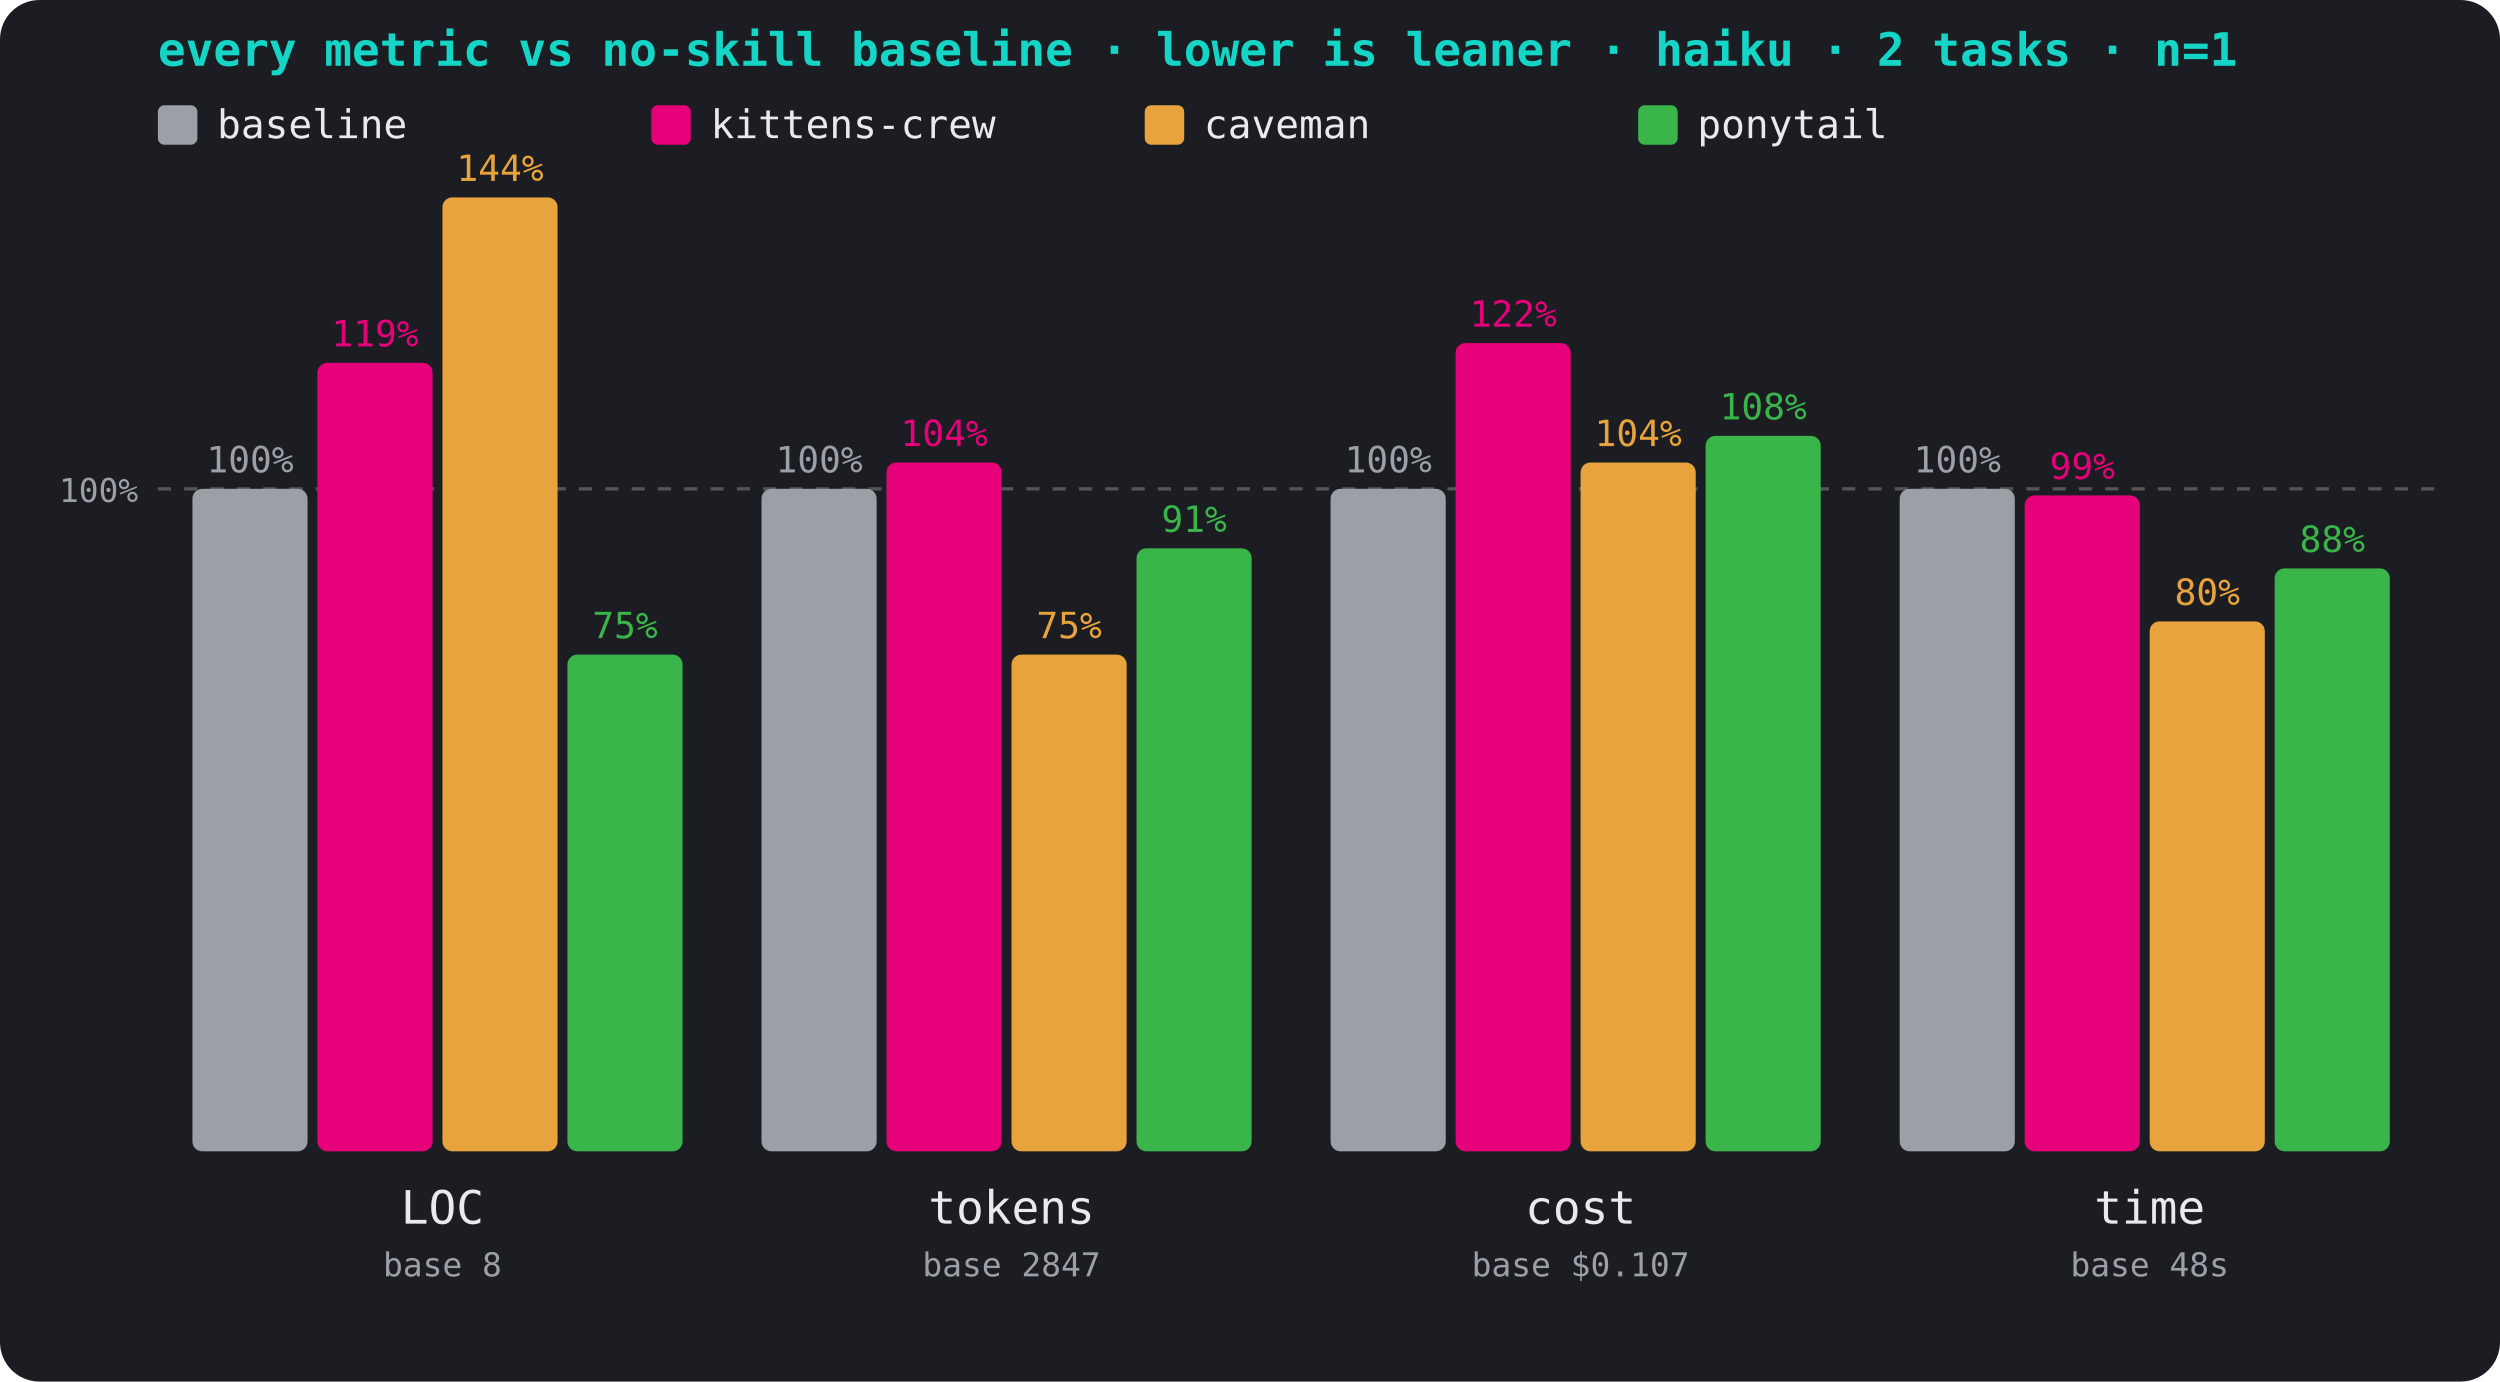
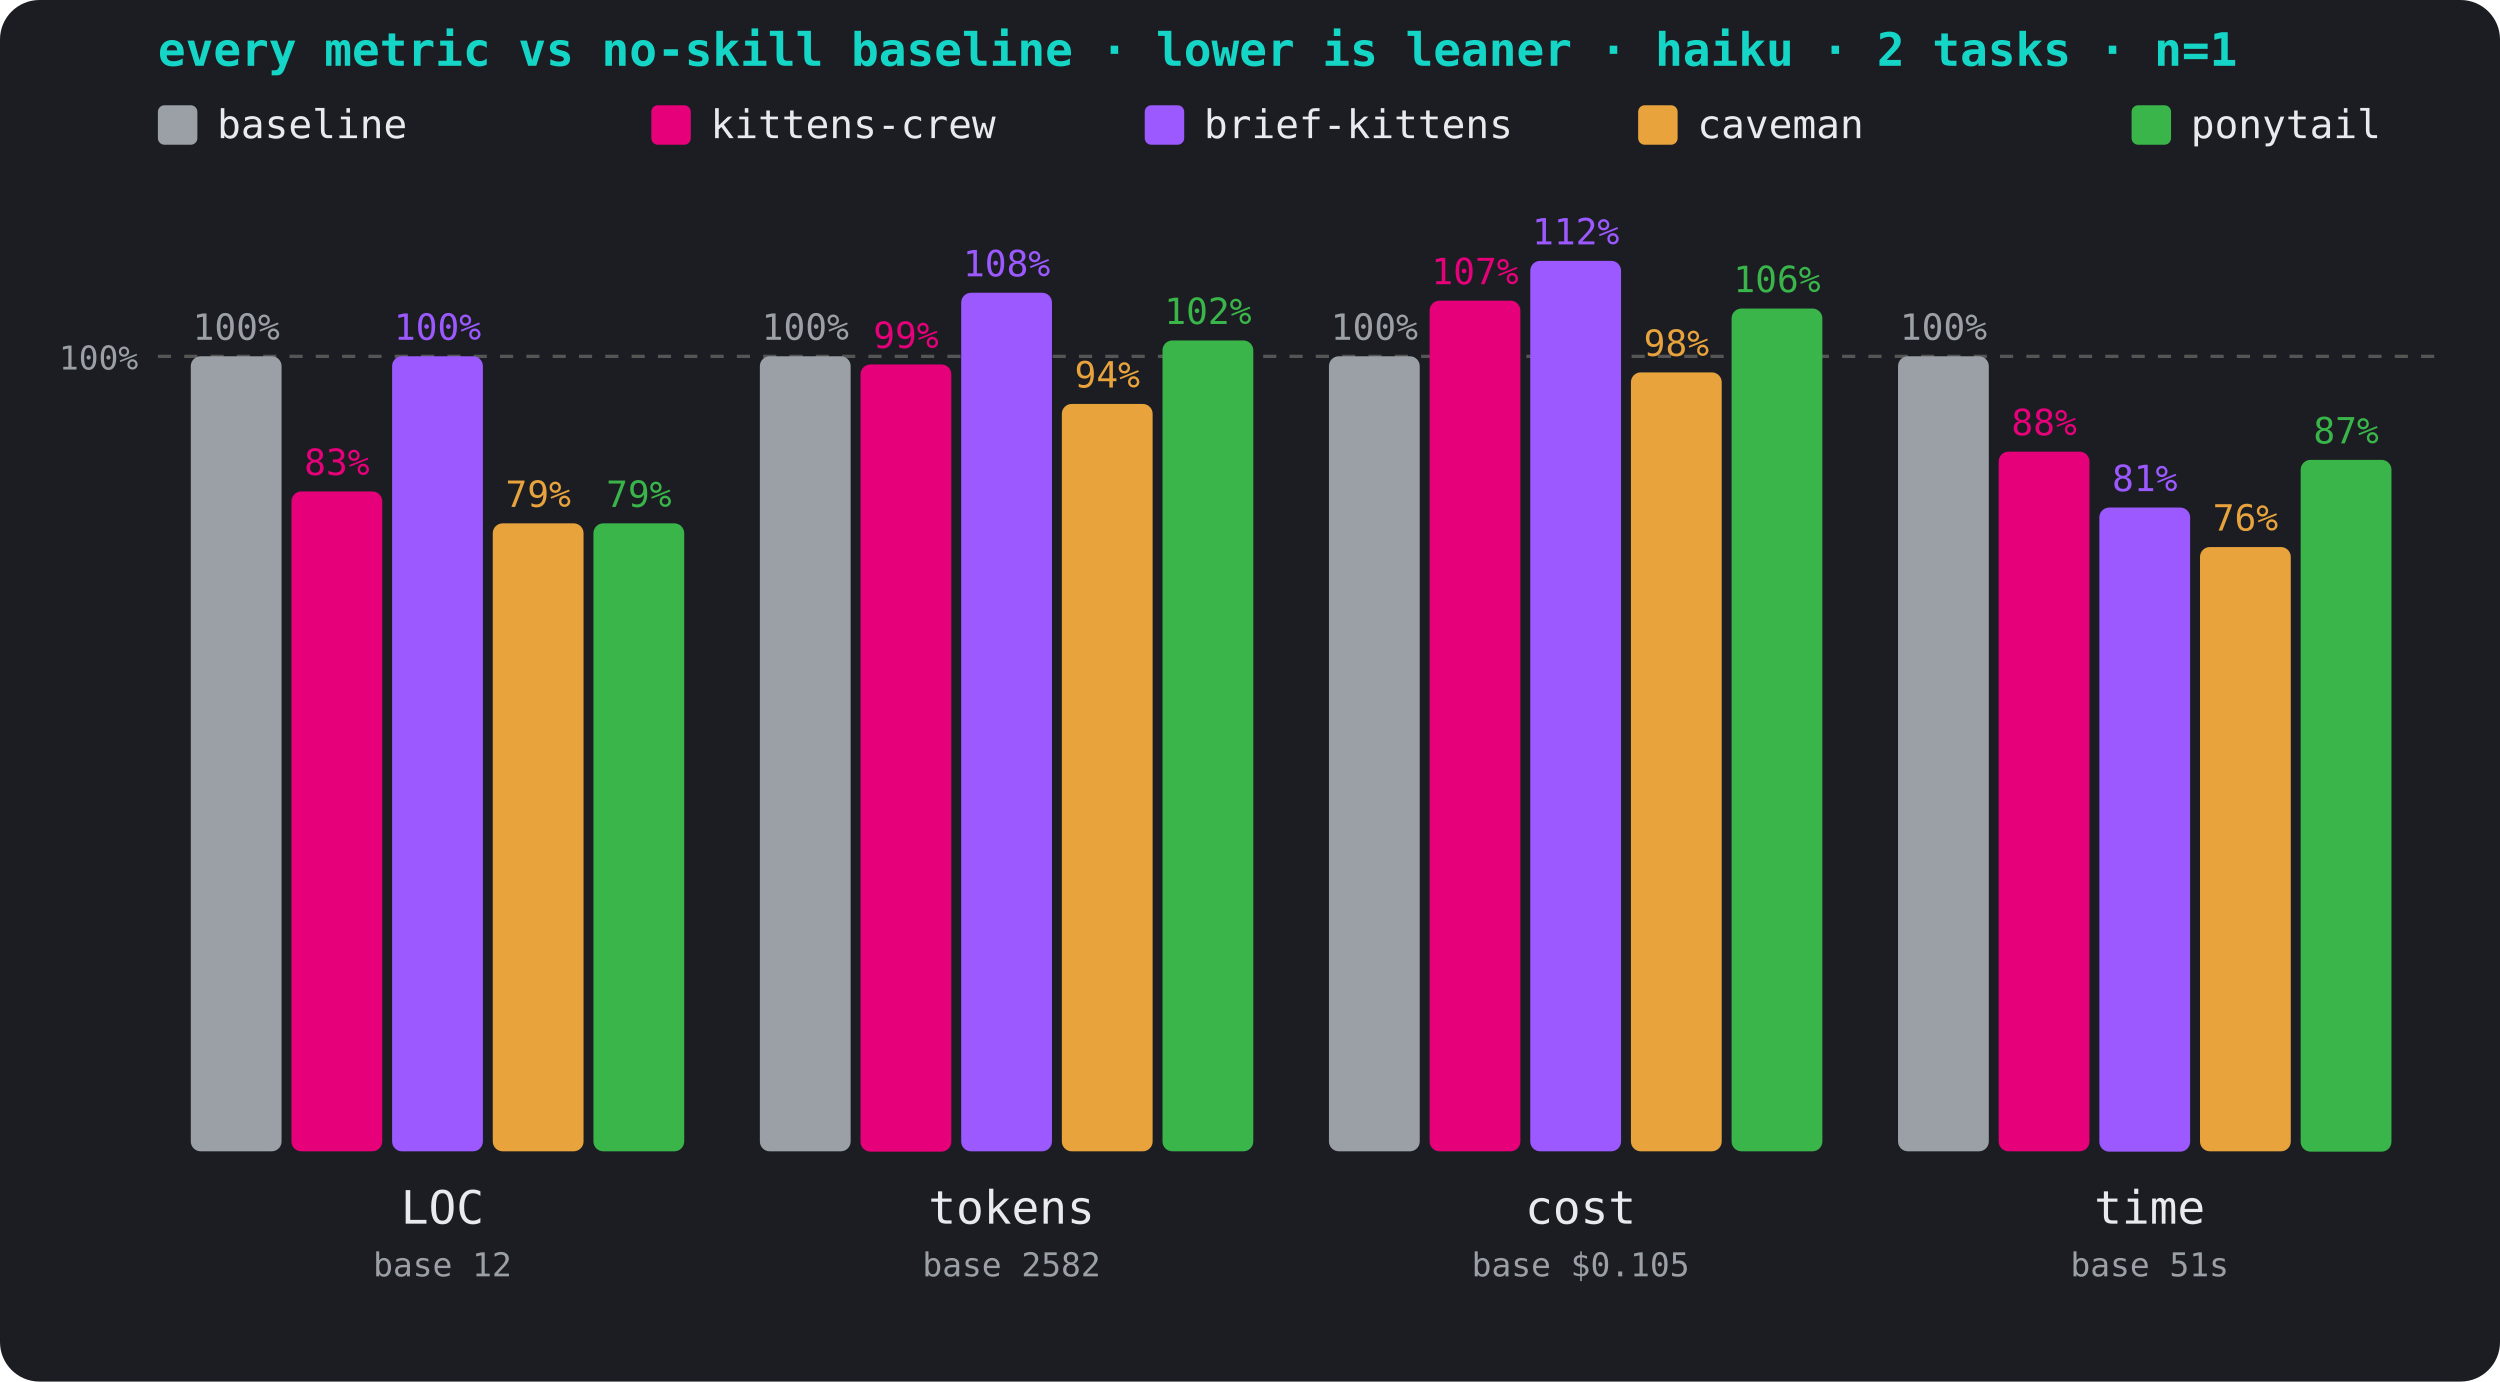
<svg xmlns="http://www.w3.org/2000/svg" width="760" height="420" viewBox="0 0 760 420" role="img">
  <rect width="760" height="420" rx="12" fill="#1b1d22" />
  <text x="48" y="20" font-size="14" font-weight="700" fill="#15d6c6" font-family="ui-monospace,monospace">every metric vs no-skill baseline · lower is leaner · haiku · 2 tasks · n=1</text>
  <rect x="48" y="32" width="12" height="12" rx="2" fill="#9aa0a6" />
  <text x="66" y="42" font-size="12" fill="#e8eaed" font-family="ui-monospace,monospace">baseline</text>
  <rect x="198" y="32" width="12" height="12" rx="2" fill="#e6007a" />
  <text x="216" y="42" font-size="12" fill="#e8eaed" font-family="ui-monospace,monospace">kittens-crew</text>
-   <rect x="348" y="32" width="12" height="12" rx="2" fill="#e8a33d" />
-   <text x="366" y="42" font-size="12" fill="#e8eaed" font-family="ui-monospace,monospace">caveman</text>
-   <rect x="498" y="32" width="12" height="12" rx="2" fill="#39b54a" />
-   <text x="516" y="42" font-size="12" fill="#e8eaed" font-family="ui-monospace,monospace">ponytail</text>
-   <line x1="48" y1="148.611" x2="740" y2="148.611" stroke="#555" stroke-dasharray="4 4" />
-   <text x="42" y="152.611" font-size="10" fill="#9aa0a6" text-anchor="end" font-family="ui-monospace,monospace">100%</text>
-   <rect x="58.5" y="148.6" width="35.0" height="201.4" rx="3" fill="#9aa0a6" />
-   <text x="76.0" y="143.6" font-size="11" fill="#9aa0a6" text-anchor="middle" font-family="ui-monospace,monospace">100%</text>
-   <rect x="96.5" y="110.3" width="35.0" height="239.7" rx="3" fill="#e6007a" />
-   <text x="114.0" y="105.3" font-size="11" fill="#e6007a" text-anchor="middle" font-family="ui-monospace,monospace">119%</text>
-   <rect x="134.5" y="60.0" width="35.0" height="290.0" rx="3" fill="#e8a33d" />
-   <text x="152.0" y="55.0" font-size="11" fill="#e8a33d" text-anchor="middle" font-family="ui-monospace,monospace">144%</text>
-   <rect x="172.5" y="199.0" width="35.0" height="151.0" rx="3" fill="#39b54a" />
-   <text x="190.0" y="194.0" font-size="11" fill="#39b54a" text-anchor="middle" font-family="ui-monospace,monospace">75%</text>
+   <rect x="348" y="32" width="12" height="12" rx="2" fill="#9b59ff" />
+   <text x="366" y="42" font-size="12" fill="#e8eaed" font-family="ui-monospace,monospace">brief-kittens</text>
+   <rect x="498" y="32" width="12" height="12" rx="2" fill="#e8a33d" />
+   <text x="516" y="42" font-size="12" fill="#e8eaed" font-family="ui-monospace,monospace">caveman</text>
+   <rect x="648" y="32" width="12" height="12" rx="2" fill="#39b54a" />
+   <text x="666" y="42" font-size="12" fill="#e8eaed" font-family="ui-monospace,monospace">ponytail</text>
+   <line x1="48" y1="108.333" x2="740" y2="108.333" stroke="#555" stroke-dasharray="4 4" />
+   <text x="42" y="112.333" font-size="10" fill="#9aa0a6" text-anchor="end" font-family="ui-monospace,monospace">100%</text>
+   <rect x="58.0" y="108.3" width="27.6" height="241.7" rx="3" fill="#9aa0a6" />
+   <text x="71.8" y="103.3" font-size="11" fill="#9aa0a6" text-anchor="middle" font-family="ui-monospace,monospace">100%</text>
+   <rect x="88.6" y="149.4" width="27.6" height="200.6" rx="3" fill="#e6007a" />
+   <text x="102.4" y="144.4" font-size="11" fill="#e6007a" text-anchor="middle" font-family="ui-monospace,monospace">83%</text>
+   <rect x="119.2" y="108.3" width="27.6" height="241.7" rx="3" fill="#9b59ff" />
+   <text x="133.0" y="103.3" font-size="11" fill="#9b59ff" text-anchor="middle" font-family="ui-monospace,monospace">100%</text>
+   <rect x="149.8" y="159.1" width="27.6" height="190.9" rx="3" fill="#e8a33d" />
+   <text x="163.6" y="154.1" font-size="11" fill="#e8a33d" text-anchor="middle" font-family="ui-monospace,monospace">79%</text>
+   <rect x="180.4" y="159.1" width="27.6" height="190.9" rx="3" fill="#39b54a" />
+   <text x="194.2" y="154.1" font-size="11" fill="#39b54a" text-anchor="middle" font-family="ui-monospace,monospace">79%</text>
  <text x="134.5" y="372" font-size="14" fill="#e8eaed" text-anchor="middle" font-family="ui-monospace,monospace">LOC</text>
-   <text x="134.5" y="388" font-size="10" fill="#9aa0a6" text-anchor="middle" font-family="ui-monospace,monospace">base 8</text>
-   <rect x="231.5" y="148.6" width="35.0" height="201.4" rx="3" fill="#9aa0a6" />
-   <text x="249.0" y="143.6" font-size="11" fill="#9aa0a6" text-anchor="middle" font-family="ui-monospace,monospace">100%</text>
-   <rect x="269.5" y="140.6" width="35.0" height="209.4" rx="3" fill="#e6007a" />
-   <text x="287.0" y="135.6" font-size="11" fill="#e6007a" text-anchor="middle" font-family="ui-monospace,monospace">104%</text>
-   <rect x="307.5" y="199.0" width="35.0" height="151.0" rx="3" fill="#e8a33d" />
-   <text x="325.0" y="194.0" font-size="11" fill="#e8a33d" text-anchor="middle" font-family="ui-monospace,monospace">75%</text>
-   <rect x="345.5" y="166.7" width="35.0" height="183.3" rx="3" fill="#39b54a" />
-   <text x="363.0" y="161.7" font-size="11" fill="#39b54a" text-anchor="middle" font-family="ui-monospace,monospace">91%</text>
+   <text x="134.5" y="388" font-size="10" fill="#9aa0a6" text-anchor="middle" font-family="ui-monospace,monospace">base 12</text>
+   <rect x="231.0" y="108.3" width="27.6" height="241.7" rx="3" fill="#9aa0a6" />
+   <text x="244.8" y="103.3" font-size="11" fill="#9aa0a6" text-anchor="middle" font-family="ui-monospace,monospace">100%</text>
+   <rect x="261.6" y="110.8" width="27.6" height="239.3" rx="3" fill="#e6007a" />
+   <text x="275.4" y="105.8" font-size="11" fill="#e6007a" text-anchor="middle" font-family="ui-monospace,monospace">99%</text>
+   <rect x="292.2" y="89.0" width="27.6" height="261.0" rx="3" fill="#9b59ff" />
+   <text x="306.0" y="84.0" font-size="11" fill="#9b59ff" text-anchor="middle" font-family="ui-monospace,monospace">108%</text>
+   <rect x="322.8" y="122.8" width="27.6" height="227.2" rx="3" fill="#e8a33d" />
+   <text x="336.6" y="117.8" font-size="11" fill="#e8a33d" text-anchor="middle" font-family="ui-monospace,monospace">94%</text>
+   <rect x="353.4" y="103.5" width="27.6" height="246.5" rx="3" fill="#39b54a" />
+   <text x="367.2" y="98.5" font-size="11" fill="#39b54a" text-anchor="middle" font-family="ui-monospace,monospace">102%</text>
  <text x="307.5" y="372" font-size="14" fill="#e8eaed" text-anchor="middle" font-family="ui-monospace,monospace">tokens</text>
-   <text x="307.5" y="388" font-size="10" fill="#9aa0a6" text-anchor="middle" font-family="ui-monospace,monospace">base 2847</text>
-   <rect x="404.5" y="148.6" width="35.0" height="201.4" rx="3" fill="#9aa0a6" />
-   <text x="422.0" y="143.6" font-size="11" fill="#9aa0a6" text-anchor="middle" font-family="ui-monospace,monospace">100%</text>
-   <rect x="442.5" y="104.3" width="35.0" height="245.7" rx="3" fill="#e6007a" />
-   <text x="460.0" y="99.3" font-size="11" fill="#e6007a" text-anchor="middle" font-family="ui-monospace,monospace">122%</text>
-   <rect x="480.5" y="140.6" width="35.0" height="209.4" rx="3" fill="#e8a33d" />
-   <text x="498.0" y="135.6" font-size="11" fill="#e8a33d" text-anchor="middle" font-family="ui-monospace,monospace">104%</text>
-   <rect x="518.5" y="132.5" width="35.0" height="217.5" rx="3" fill="#39b54a" />
-   <text x="536.0" y="127.5" font-size="11" fill="#39b54a" text-anchor="middle" font-family="ui-monospace,monospace">108%</text>
+   <text x="307.5" y="388" font-size="10" fill="#9aa0a6" text-anchor="middle" font-family="ui-monospace,monospace">base 2582</text>
+   <rect x="404.0" y="108.3" width="27.6" height="241.7" rx="3" fill="#9aa0a6" />
+   <text x="417.8" y="103.3" font-size="11" fill="#9aa0a6" text-anchor="middle" font-family="ui-monospace,monospace">100%</text>
+   <rect x="434.6" y="91.4" width="27.6" height="258.6" rx="3" fill="#e6007a" />
+   <text x="448.4" y="86.4" font-size="11" fill="#e6007a" text-anchor="middle" font-family="ui-monospace,monospace">107%</text>
+   <rect x="465.2" y="79.3" width="27.6" height="270.7" rx="3" fill="#9b59ff" />
+   <text x="479.0" y="74.3" font-size="11" fill="#9b59ff" text-anchor="middle" font-family="ui-monospace,monospace">112%</text>
+   <rect x="495.8" y="113.2" width="27.6" height="236.8" rx="3" fill="#e8a33d" />
+   <text x="509.6" y="108.2" font-size="11" fill="#e8a33d" text-anchor="middle" font-family="ui-monospace,monospace">98%</text>
+   <rect x="526.4" y="93.8" width="27.6" height="256.2" rx="3" fill="#39b54a" />
+   <text x="540.2" y="88.8" font-size="11" fill="#39b54a" text-anchor="middle" font-family="ui-monospace,monospace">106%</text>
  <text x="480.5" y="372" font-size="14" fill="#e8eaed" text-anchor="middle" font-family="ui-monospace,monospace">cost</text>
-   <text x="480.5" y="388" font-size="10" fill="#9aa0a6" text-anchor="middle" font-family="ui-monospace,monospace">base $0.107</text>
-   <rect x="577.5" y="148.6" width="35.0" height="201.4" rx="3" fill="#9aa0a6" />
-   <text x="595.0" y="143.6" font-size="11" fill="#9aa0a6" text-anchor="middle" font-family="ui-monospace,monospace">100%</text>
-   <rect x="615.5" y="150.6" width="35.0" height="199.4" rx="3" fill="#e6007a" />
-   <text x="633.0" y="145.6" font-size="11" fill="#e6007a" text-anchor="middle" font-family="ui-monospace,monospace">99%</text>
-   <rect x="653.5" y="188.9" width="35.0" height="161.1" rx="3" fill="#e8a33d" />
-   <text x="671.0" y="183.9" font-size="11" fill="#e8a33d" text-anchor="middle" font-family="ui-monospace,monospace">80%</text>
-   <rect x="691.5" y="172.8" width="35.0" height="177.2" rx="3" fill="#39b54a" />
-   <text x="709.0" y="167.8" font-size="11" fill="#39b54a" text-anchor="middle" font-family="ui-monospace,monospace">88%</text>
+   <text x="480.5" y="388" font-size="10" fill="#9aa0a6" text-anchor="middle" font-family="ui-monospace,monospace">base $0.105</text>
+   <rect x="577.0" y="108.3" width="27.6" height="241.7" rx="3" fill="#9aa0a6" />
+   <text x="590.8" y="103.3" font-size="11" fill="#9aa0a6" text-anchor="middle" font-family="ui-monospace,monospace">100%</text>
+   <rect x="607.6" y="137.3" width="27.6" height="212.7" rx="3" fill="#e6007a" />
+   <text x="621.4" y="132.3" font-size="11" fill="#e6007a" text-anchor="middle" font-family="ui-monospace,monospace">88%</text>
+   <rect x="638.2" y="154.3" width="27.6" height="195.8" rx="3" fill="#9b59ff" />
+   <text x="652.0" y="149.3" font-size="11" fill="#9b59ff" text-anchor="middle" font-family="ui-monospace,monospace">81%</text>
+   <rect x="668.8" y="166.3" width="27.6" height="183.7" rx="3" fill="#e8a33d" />
+   <text x="682.6" y="161.3" font-size="11" fill="#e8a33d" text-anchor="middle" font-family="ui-monospace,monospace">76%</text>
+   <rect x="699.4" y="139.8" width="27.6" height="210.3" rx="3" fill="#39b54a" />
+   <text x="713.2" y="134.8" font-size="11" fill="#39b54a" text-anchor="middle" font-family="ui-monospace,monospace">87%</text>
  <text x="653.5" y="372" font-size="14" fill="#e8eaed" text-anchor="middle" font-family="ui-monospace,monospace">time</text>
-   <text x="653.5" y="388" font-size="10" fill="#9aa0a6" text-anchor="middle" font-family="ui-monospace,monospace">base 48s</text>
+   <text x="653.5" y="388" font-size="10" fill="#9aa0a6" text-anchor="middle" font-family="ui-monospace,monospace">base 51s</text>
</svg>
